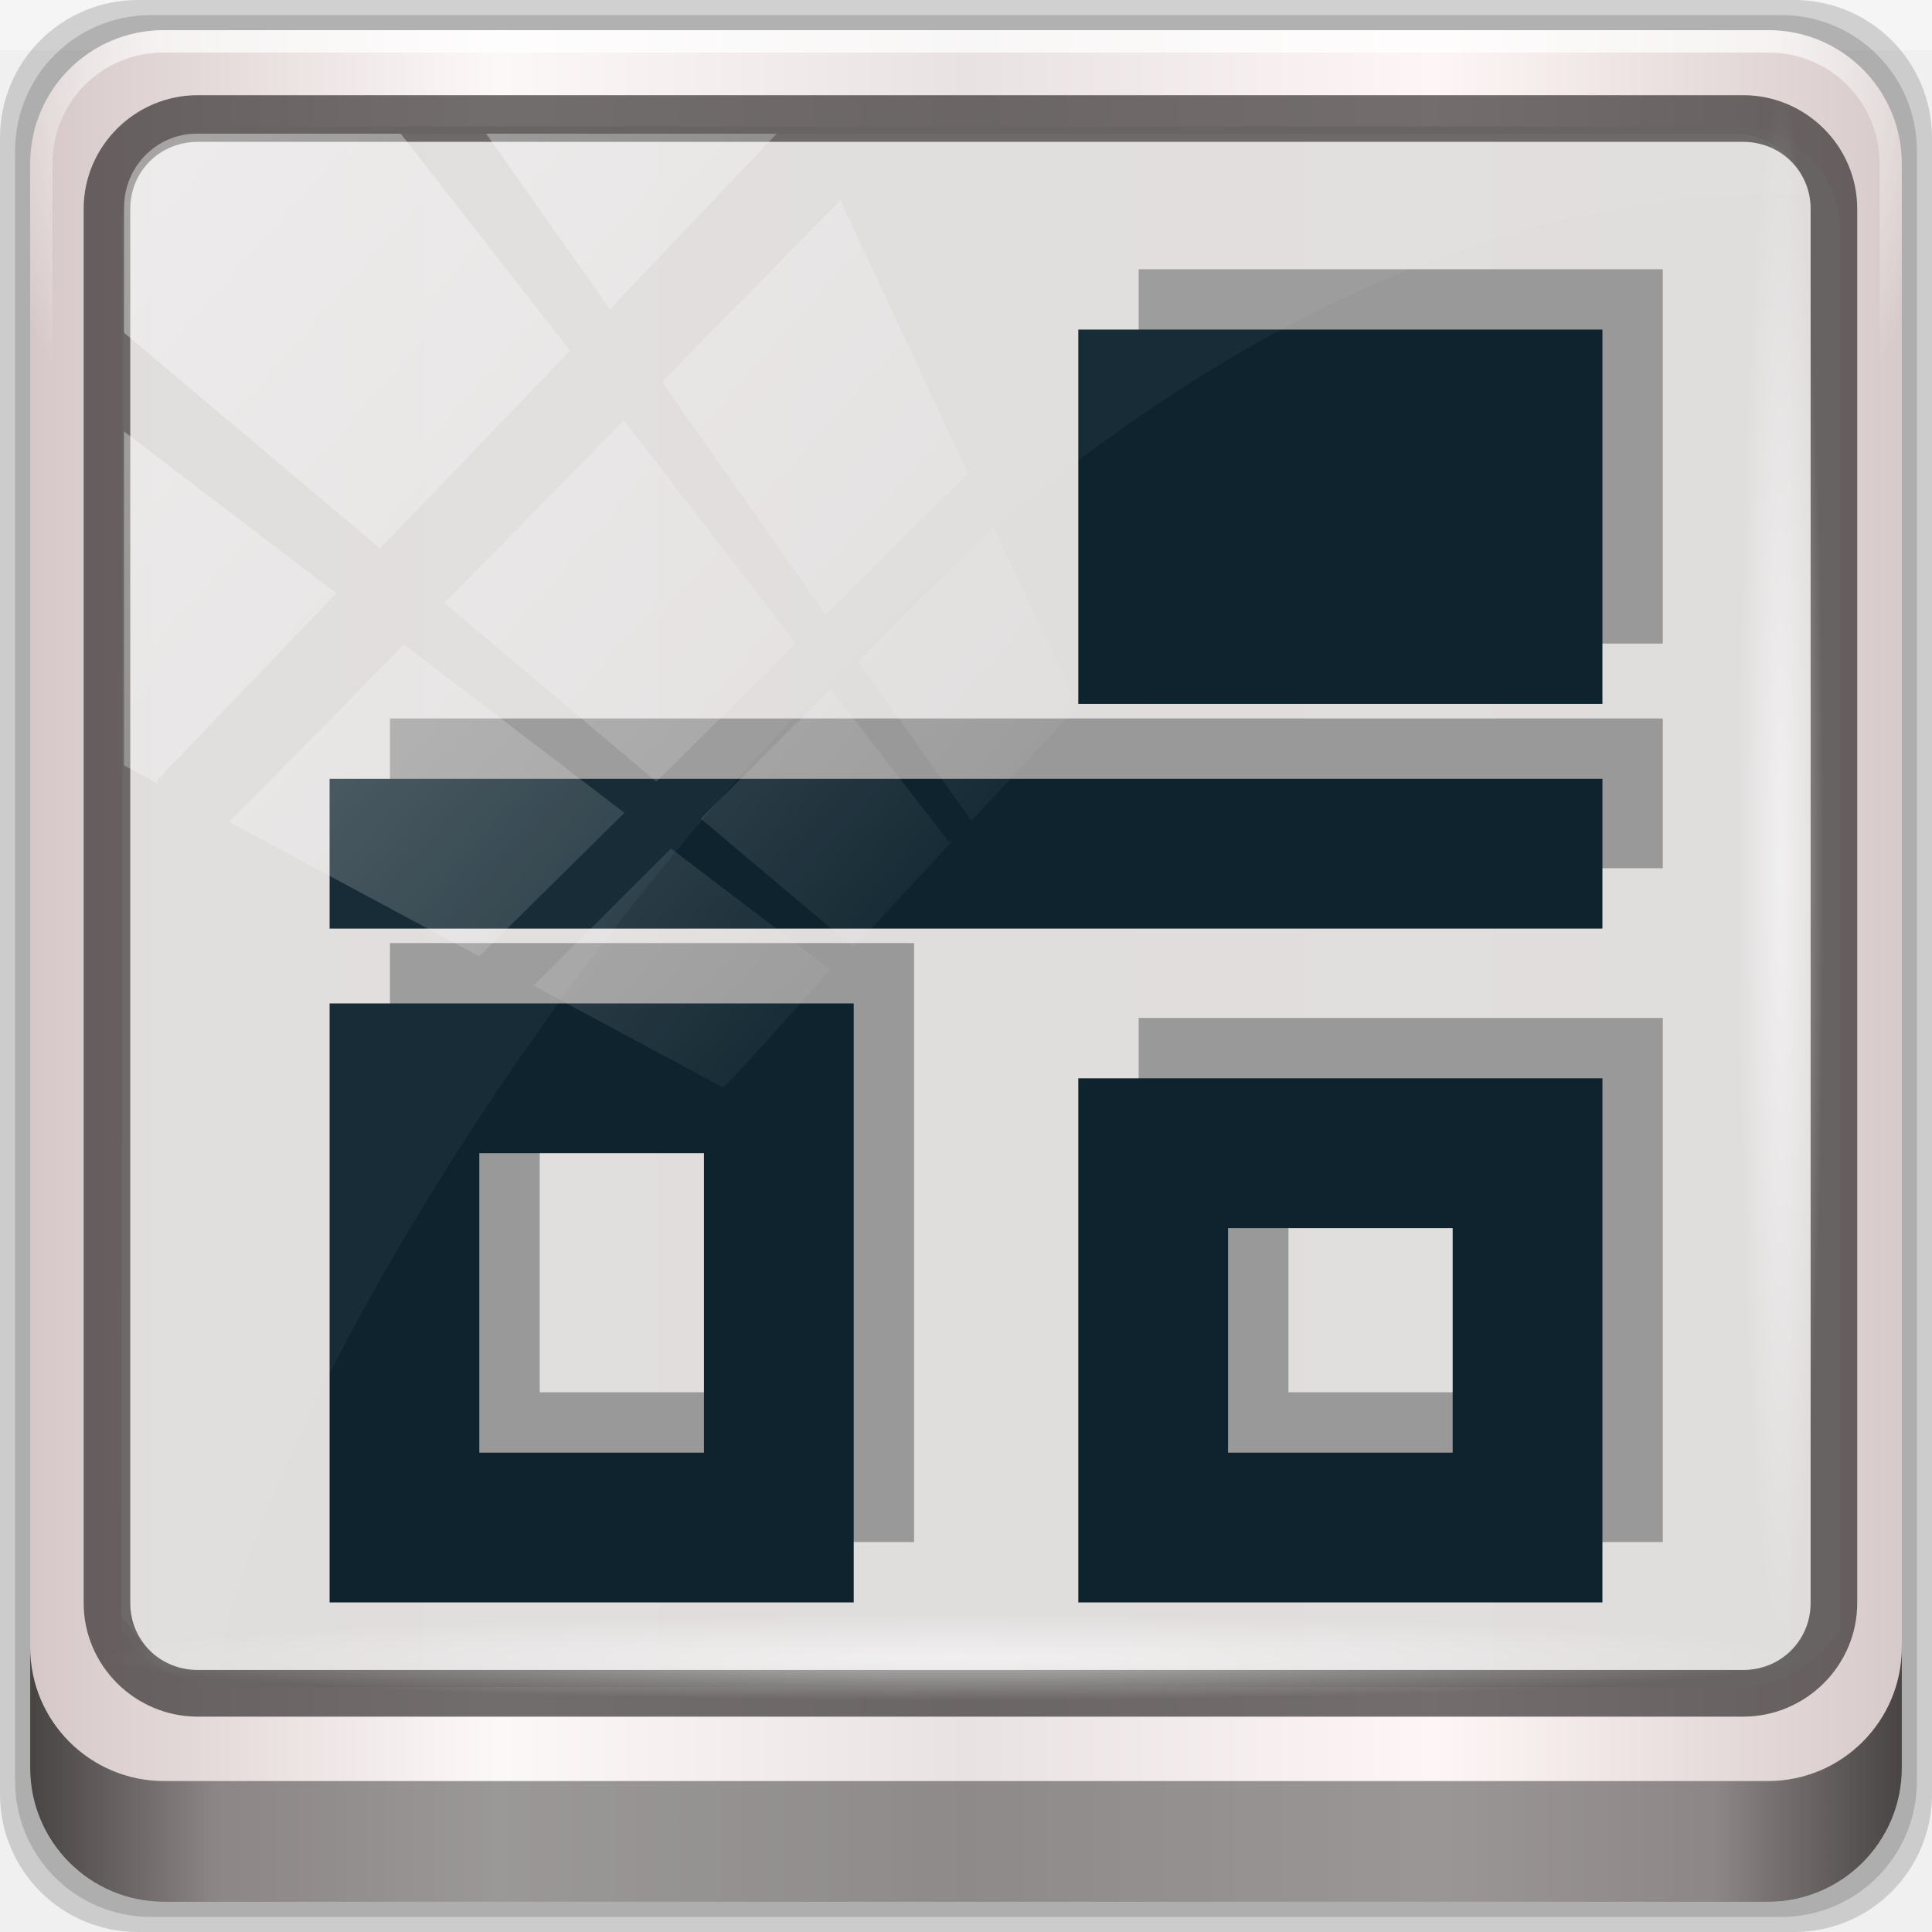
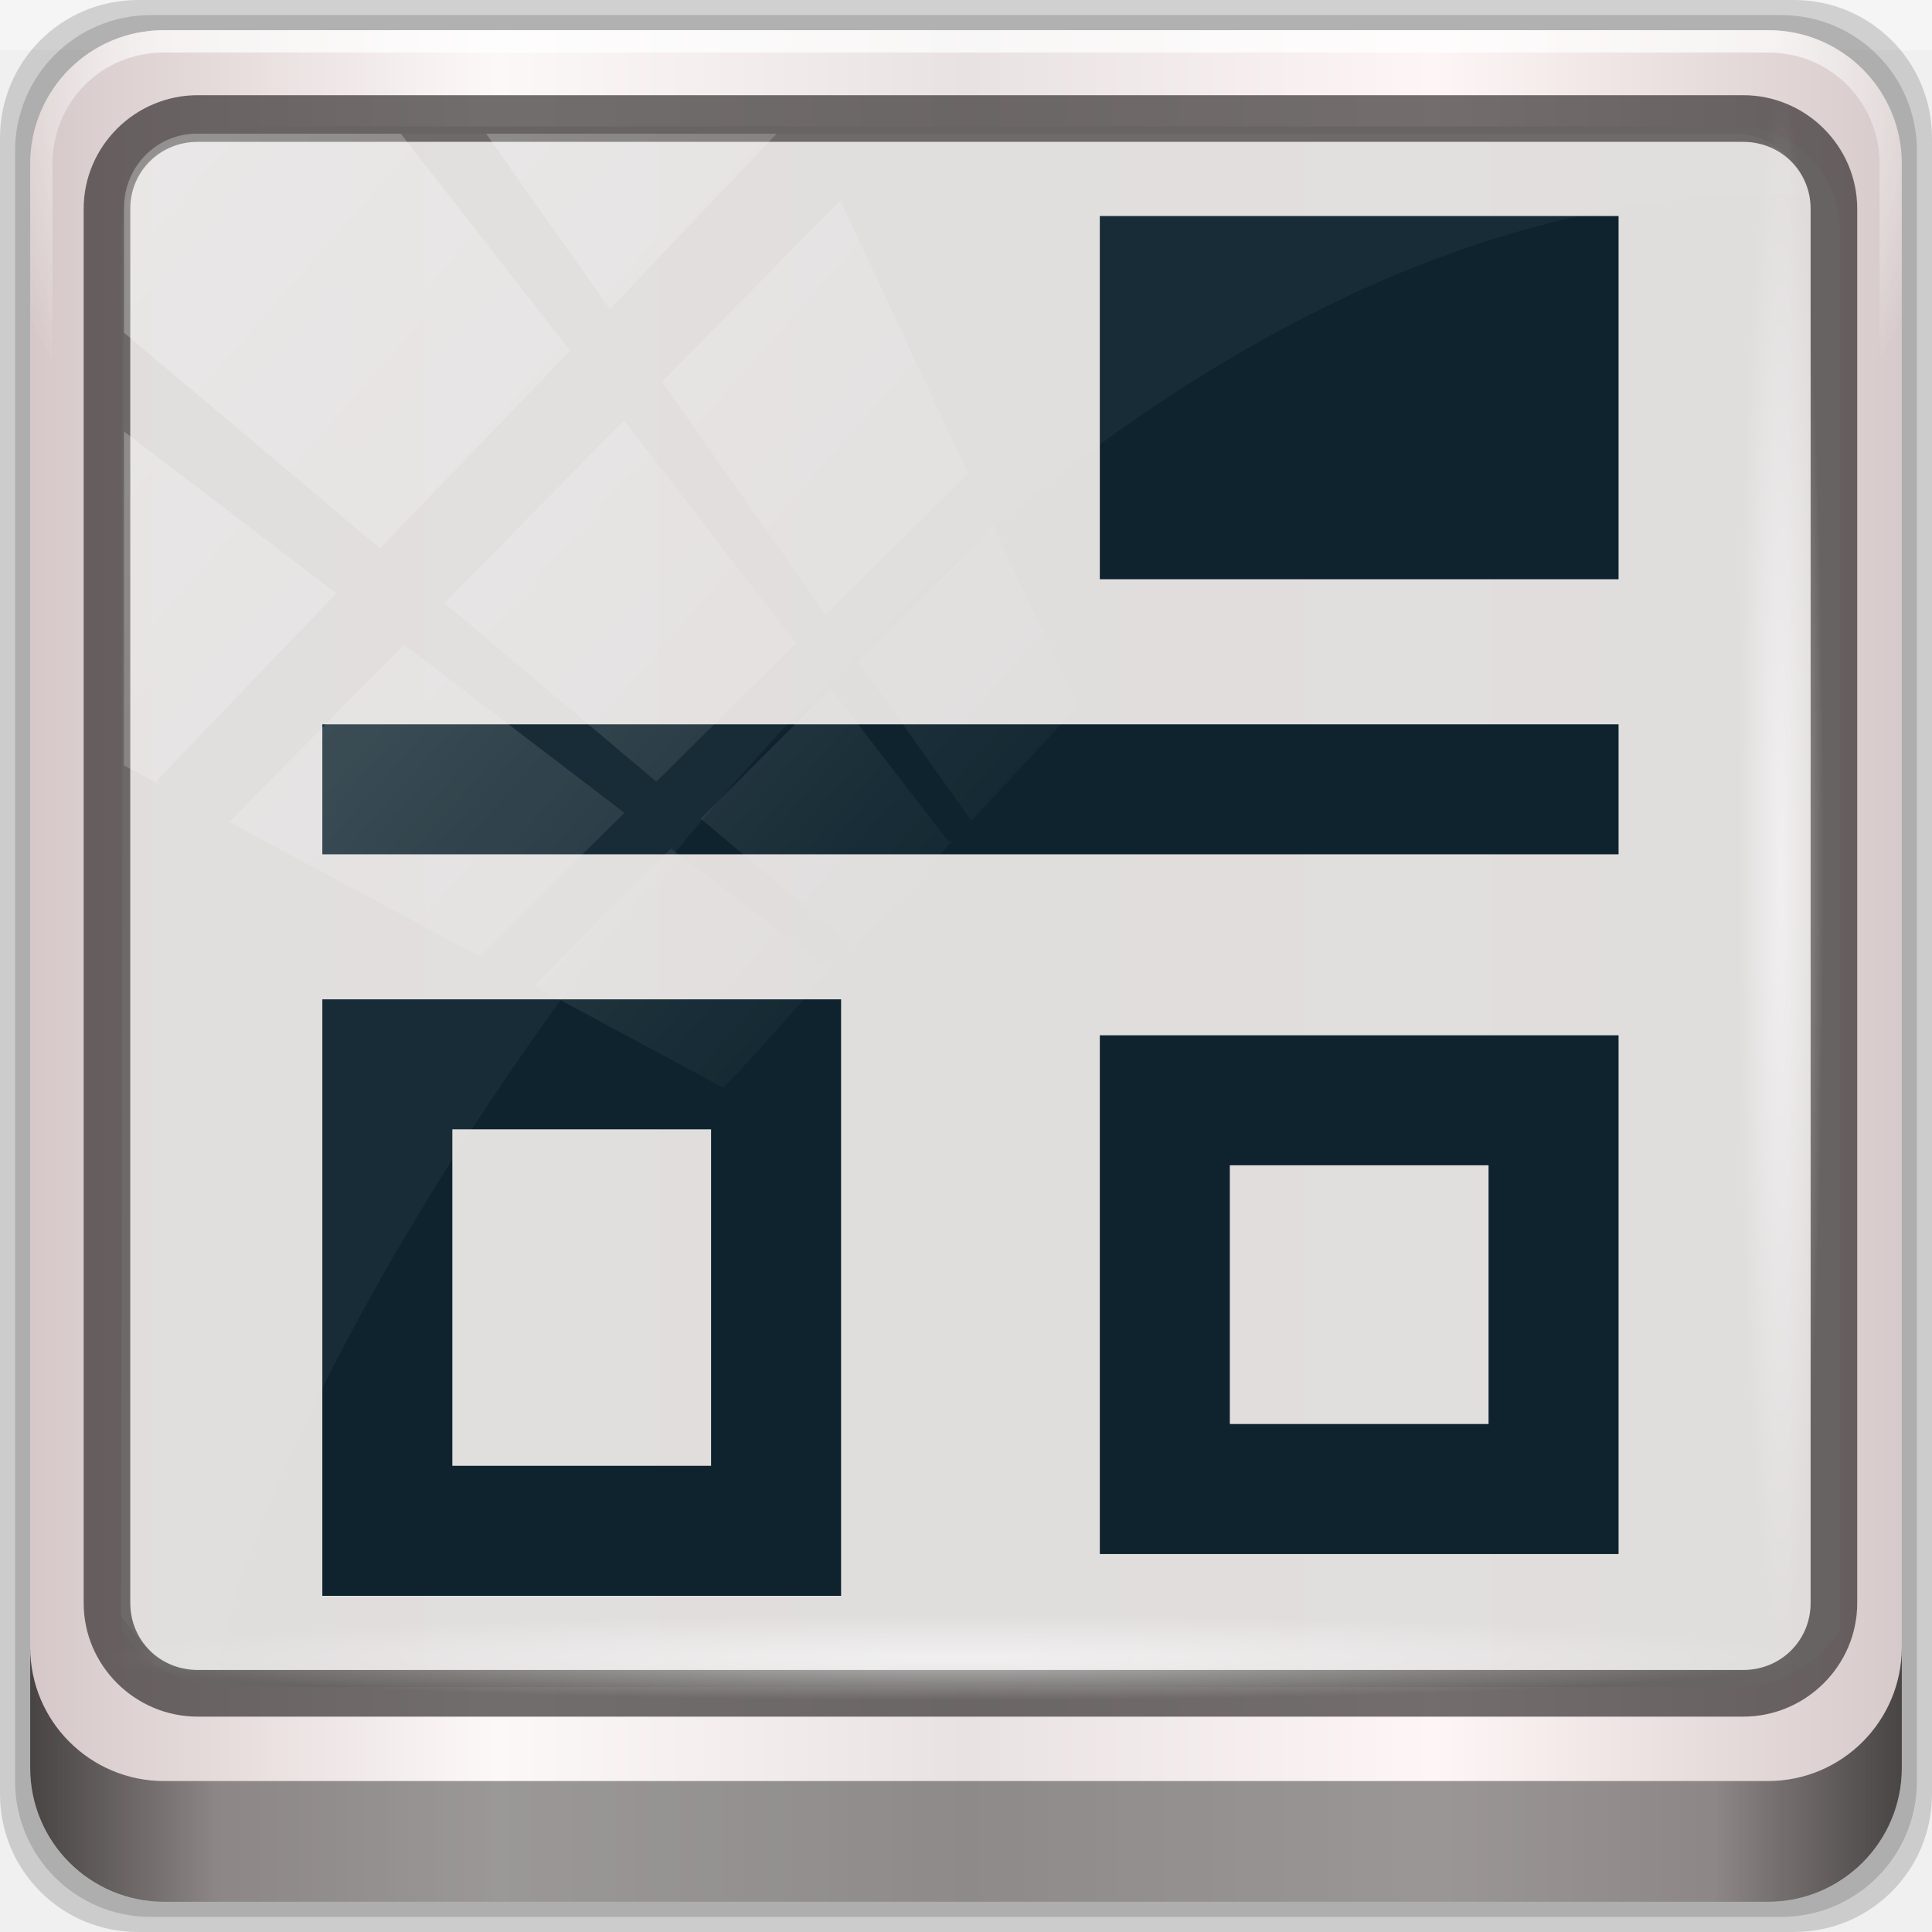
<svg xmlns="http://www.w3.org/2000/svg" xmlns:xlink="http://www.w3.org/1999/xlink" viewBox="0 0 96 96" version="1.1" id="svg6">
  <defs id="defs3051">
    <style type="text/css" id="current-color-scheme">
      .ColorScheme-Text {
        color:#4d4d4d;
      }
      </style>
    <linearGradient y2="47" x2="90" y1="47" x1="6" gradientTransform="matrix(1.141506,0,0,1.141506,7.069338,-16.1436)" gradientUnits="userSpaceOnUse" id="linearGradient7426" xlink:href="#linearGradient6139-0" />
    <linearGradient id="linearGradient6139-0">
      <stop id="stop6141-2" offset="0" style="stop-color:#d6c8c8;stop-opacity:1" />
      <stop style="stop-color:#fdf8f8;stop-opacity:1" offset="0.25" id="stop6151-0" />
      <stop style="stop-color:#e9e2e2;stop-opacity:1" offset="0.5" id="stop6147-1" />
      <stop id="stop6149-4" offset="0.75" style="stop-color:#fef6f6;stop-opacity:1" />
      <stop id="stop6143-4" offset="1" style="stop-color:#d7caca;stop-opacity:1" />
    </linearGradient>
    <radialGradient r="41" fy="6.213" fx="158" cy="6.213" cx="158" gradientTransform="matrix(0,1.729007,-2.17417,0,120.3277,-221.4261)" gradientUnits="userSpaceOnUse" id="radialGradient7428" xlink:href="#linearGradient3888-8-4-8-6" />
    <linearGradient id="linearGradient3888-8-4-8-6">
      <stop style="stop-color:#ffffff;stop-opacity:1;" offset="0" id="stop3890-4-7-9-7" />
      <stop style="stop-color:#ffffff;stop-opacity:0;" offset="1" id="stop3892-5-8-2-7" />
    </linearGradient>
    <radialGradient r="42" fy="-27" fx="48" cy="-27" cx="48" gradientTransform="matrix(-1.143651,0,0,-0.9333549,212.7619,-20.40058)" gradientUnits="userSpaceOnUse" id="radialGradient7430" xlink:href="#linearGradient4091-0-3-0-7" />
    <linearGradient id="linearGradient4091-0-3-0-7">
      <stop style="stop-color:#ffffff;stop-opacity:1;" offset="0" id="stop4093-3-6-4-2" />
      <stop id="stop4099-6-1-8-3" offset="0.8" style="stop-color:#ffffff;stop-opacity:1;" />
      <stop style="stop-color:#ffffff;stop-opacity:0;" offset="1" id="stop4095-1-0-7-9" />
    </linearGradient>
    <clipPath id="clipPath4194-1-2-5">
      <rect width="89.6" height="89.6" rx="6.4" ry="6.4" x="6.4" y="6.4" id="rect4196-1-6-2" style="fill:#ff00ff;fill-opacity:1;fill-rule:nonzero;stroke:none;stroke-width:1.067" />
    </clipPath>
    <linearGradient y2="88.172" x2="94.5" y1="88.172" x1="1.5" gradientTransform="matrix(1.031038,0,0,1.031038,12.37182,-11.98263)" gradientUnits="userSpaceOnUse" id="linearGradient7460" xlink:href="#linearGradient3832-0-6-1-1" />
    <linearGradient id="linearGradient3832-0-6-1-1">
      <stop style="stop-color:#000000;stop-opacity:1;" offset="0" id="stop3834-6-3-7-1" />
      <stop id="stop3872-2-4" offset="0.1" style="stop-color:#000000;stop-opacity:0.588;" />
      <stop style="stop-color:#000000;stop-opacity:0.588;" offset="0.9" id="stop3844-6-2-7-6" />
      <stop style="stop-color:#000000;stop-opacity:1;" offset="1" id="stop3836-5-0-2-9" />
    </linearGradient>
    <radialGradient r="43.199" fy="44.893" fx="13.948" cy="44.893" cx="13.948" gradientTransform="matrix(1.0054,0,0,0.05071751,47.32267,70.6723)" gradientUnits="userSpaceOnUse" id="radialGradient7462" xlink:href="#linearGradient3888-8-4-8-6" />
    <radialGradient r="43.199" fy="44.893" fx="13.948" cy="44.893" cx="13.948" gradientTransform="matrix(0.9158986,0,0,0.05071751,19.70581,-105.8956)" gradientUnits="userSpaceOnUse" id="radialGradient7464" xlink:href="#linearGradient3888-8-4-8-6" />
    <linearGradient y2="14.514" x2="50.528" y1="-28.642" x1="2.771" gradientUnits="userSpaceOnUse" id="linearGradient7466" xlink:href="#linearGradient3888-8-4-8-6" />
    <clipPath clipPathUnits="userSpaceOnUse" id="clipPath4156-4">
      <path style="opacity:0.6;fill:#ffffff;fill-opacity:1;stroke:none" d="m 27.046,-55.695 -14.214,13.321 h 0.061 l 15.653,21.771 10.231,-10.546 C 38.562,-32.302 27.468,-54.819 27.046,-55.695 Z M 9.647,-39.383 -5.241,-25.321 15.988,-7.806 26.372,-18.383 Z m 31.491,12.951 -9.741,9.714 8.945,12.458 7.781,-7.555 z m -49.84,4.379 -13.754,12.982 26.283,13.846 0.061,-0.062 -0.123,-0.062 L 13.599,-5.401 -8.702,-22.053 Z m 38.015,7.401 -9.803,9.775 11.579,9.559 7.628,-7.401 -8.669,-11.009 z m 20.187,5.674 -7.383,7.216 6.188,8.542 5.82,-6.137 z m -32.195,6.322 -9.557,9.498 13.662,7.185 7.934,-7.678 z m 23.312,2.374 -7.107,6.938 8.363,6.907 5.361,-5.674 -0.061,-0.092 -0.092,0.123 -6.464,-8.203 z m -8.73,8.542 -7.505,7.339 10.354,5.458 c 1.397,-1.321 5.675,-6.123 5.851,-6.322 z" id="path4158-0" />
    </clipPath>
    <linearGradient x1="7.941" y1="5.099" x2="7.941" y2="19.219" id="linearGradient4057" xlink:href="#linearGradient4281-6-89" gradientUnits="userSpaceOnUse" gradientTransform="matrix(3.53009,0,0,2.54951,16,18)" />
    <linearGradient id="linearGradient4281-6-89">
      <stop id="stop4283-9-4" style="stop-color:#1e1e1e;stop-opacity:1" offset="0" />
      <stop id="stop4285-8-1" style="stop-color:#505050;stop-opacity:1" offset="1" />
    </linearGradient>
    <linearGradient x1="38" y1="28" x2="38" y2="68" id="linearGradient3156-2" xlink:href="#linearGradient4281-6-89" gradientUnits="userSpaceOnUse" gradientTransform="translate(-100)" />
    <linearGradient x1="45.448" y1="92.54" x2="45.448" y2="7.017" id="ButtonShadow-4" gradientUnits="userSpaceOnUse" gradientTransform="scale(1.005865,0.994169)">
      <stop id="stop3750-15" style="stop-color:#000000;stop-opacity:1" offset="0" />
      <stop id="stop3752-24" style="stop-color:#000000;stop-opacity:0.588" offset="1" />
    </linearGradient>
    <filter style="color-interpolation-filters:sRGB" id="filter3174-80">
      <feGaussianBlur id="feGaussianBlur3176-2" stdDeviation="1.71" />
    </filter>
    <linearGradient x1="48" y1="20.221" x2="48" y2="138.661" id="linearGradient3613-5" xlink:href="#linearGradient3888-8-4-8-6" gradientUnits="userSpaceOnUse" />
    <clipPath id="clipPath3613-61">
      <rect width="84" height="84" rx="6" ry="6" x="6" y="6" id="rect3615-83" style="fill:#ffffff;fill-opacity:1;fill-rule:nonzero;stroke:none" />
    </clipPath>
    <filter style="color-interpolation-filters:sRGB" x="-0.192" y="-0.192" width="1.384" height="1.384" id="filter3794-5">
      <feGaussianBlur id="feGaussianBlur3796-1" stdDeviation="5.28" />
    </filter>
    <filter style="color-interpolation-filters:sRGB" id="filter3174">
      <feGaussianBlur id="feGaussianBlur3176" stdDeviation="1.71" />
    </filter>
    <clipPath id="clipPath3613">
      <rect width="84" height="84" rx="6" ry="6" x="6" y="6" id="rect3615" style="fill:#ffffff;fill-opacity:1;fill-rule:nonzero;stroke:none" />
    </clipPath>
    <filter style="color-interpolation-filters:sRGB" x="-0.192" y="-0.192" width="1.384" height="1.384" id="filter3794">
      <feGaussianBlur id="feGaussianBlur3796" stdDeviation="5.28" />
    </filter>
    <linearGradient x1="38" y1="36" x2="38" y2="68" id="linearGradient3935" xlink:href="#linearGradient4281-6-89" gradientUnits="userSpaceOnUse" gradientTransform="translate(4,-4)" />
    <filter style="color-interpolation-filters:sRGB" id="filter3174-30">
      <feGaussianBlur id="feGaussianBlur3176-29" stdDeviation="1.71" />
    </filter>
    <clipPath id="clipPath3613-60">
      <rect width="84" height="84" rx="6" ry="6" x="6" y="6" id="rect3615-0" style="fill:#ffffff;fill-opacity:1;fill-rule:nonzero;stroke:none" />
    </clipPath>
    <filter style="color-interpolation-filters:sRGB" x="-0.192" y="-0.192" width="1.384" height="1.384" id="filter3794-8">
      <feGaussianBlur id="feGaussianBlur3796-53" stdDeviation="5.28" />
    </filter>
    <linearGradient x1="4" y1="11" x2="18" y2="11" id="linearGradient3037" xlink:href="#SpecificGradient" gradientUnits="userSpaceOnUse" />
    <linearGradient x1="10.762" y1="4" x2="10.762" y2="18.011" id="SpecificGradient" gradientUnits="userSpaceOnUse">
      <stop id="stop3292" style="stop-color:#a50000;stop-opacity:1" offset="0" />
      <stop id="stop3294" style="stop-color:#e73800;stop-opacity:1" offset="1" />
    </linearGradient>
    <filter style="color-interpolation-filters:sRGB" id="filter3174-6">
      <feGaussianBlur id="feGaussianBlur3176-69" stdDeviation="1.71" />
    </filter>
    <clipPath id="clipPath3613-9">
      <rect width="84" height="84" rx="6" ry="6" x="6" y="6" id="rect3615-9" style="fill:#ffffff;fill-opacity:1;fill-rule:nonzero;stroke:none" />
    </clipPath>
    <filter style="color-interpolation-filters:sRGB" x="-0.192" y="-0.192" width="1.384" height="1.384" id="filter3794-74">
      <feGaussianBlur id="feGaussianBlur3796-54" stdDeviation="5.28" />
    </filter>
    <linearGradient x1="9.397" y1="5.547" x2="9.397" y2="19.983" id="linearGradient3960" xlink:href="#linearGradient4281-6-89" gradientUnits="userSpaceOnUse" gradientTransform="matrix(3.328201,0,0,2.704163,-227.2027,-331.6322)" />
    <filter style="color-interpolation-filters:sRGB" id="filter3174-5">
      <feGaussianBlur id="feGaussianBlur3176-27" stdDeviation="1.71" />
    </filter>
    <clipPath id="clipPath3613-2">
      <rect width="84" height="84" rx="6" ry="6" x="6" y="6" id="rect3615-16" style="fill:#ffffff;fill-opacity:1;fill-rule:nonzero;stroke:none" />
    </clipPath>
    <filter style="color-interpolation-filters:sRGB" x="-0.192" y="-0.192" width="1.384" height="1.384" id="filter3794-72">
      <feGaussianBlur id="feGaussianBlur3796-6" stdDeviation="5.28" />
    </filter>
    <linearGradient x1="24.508" y1="35.528" x2="55.492" y2="35.528" id="linearGradient4134" xlink:href="#linearGradient4281-6-89" gradientUnits="userSpaceOnUse" gradientTransform="matrix(0,0.9145735,0.8307819,0,36.61531,14.94161)" />
    <radialGradient r="41" fy="6.213" fx="158" cy="6.213" cx="158" gradientTransform="matrix(0,1.729007,-2.17417,0,85.81428,-225.4825)" gradientUnits="userSpaceOnUse" id="radialGradient1096" xlink:href="#linearGradient3888-8-4-8-6" />
    <radialGradient xlink:href="#linearGradient4091-0-3-0-7" id="radialGradient1075" gradientUnits="userSpaceOnUse" gradientTransform="matrix(-1.143651,0,0,-0.9333549,212.7619,-20.40058)" cx="48" cy="-27" fx="48" fy="-27" r="42" />
  </defs>
  <g transform="translate(1.5099815e-8,27.73333)" id="layer1">
    <g id="g7008" transform="translate(-8.580222,-18.49007)">
      <g id="g1023">
        <g transform="translate(-2.081423,7.339514)" id="g1058">
          <g transform="matrix(0.9698962,0,0,0.9698962,1.86227,-4.960875)" id="g1073">
            <g transform="translate(-3.299327)" id="g1088">
              <rect y="-11.983" x="12.372" height="2.578" width="98.98" id="rect3880" style="opacity:0.312;fill:#ffffff;fill-opacity:1;stroke:none;stroke-width:1.031" />
              <path id="path3288" d="M 104.281,-11.983 H 19.442 c -3.917,0 -7.07,3.153 -7.07,7.07 V 79.927 c 0,3.917 3.153,7.07 7.07,7.07 H 104.281 c 3.917,0 7.07,-3.153 7.07,-7.07 V -4.913 c 0,-3.917 -3.153,-7.07 -7.07,-7.07 z" style="display:inline;opacity:0.15;fill:#000000;fill-opacity:1;fill-rule:nonzero;stroke:none;stroke-width:1.031" />
              <path style="display:inline;opacity:0.15;fill:#000000;fill-opacity:1;fill-rule:nonzero;stroke:none;stroke-width:1.031" d="M 103.619,-11.209 H 20.105 c -3.856,0 -6.96,3.104 -6.96,6.96 V 79.264 c 0,3.856 3.104,6.96 6.96,6.96 h 83.514 c 3.856,0 6.96,-3.104 6.96,-6.96 V -4.25 c 0,-3.856 -3.104,-6.96 -6.96,-6.96 z" id="path4085" />
              <path id="rect4251-1" d="M 102.956,-10.436 H 20.767 c -3.794,0 -6.849,3.055 -6.849,6.849 V 78.601 c 0,3.794 3.055,6.849 6.849,6.849 h 82.188 c 3.794,0 6.849,-3.055 6.849,-6.849 V -3.587 c 0,-3.794 -3.055,-6.849 -6.849,-6.849 z" style="display:inline;fill:url(#linearGradient7426);fill-opacity:1;fill-rule:nonzero;stroke:none;stroke-width:1.031" />
              <path id="path1100" d="m 23.969,-5.505 c -2.993,0 -5.368,2.39 -5.368,5.4 v 22.377 7.56 41.682 c 1.15,1.759 3.11,2.936 5.368,2.936 h 4.295 68.714 4.295 c 2.258,0 4.219,-1.177 5.368,-2.936 V 29.832 22.271 -0.105 c 0,-3.01 -2.376,-5.4 -5.368,-5.4 z" style="display:inline;opacity:0.963;fill:#e0dddd;fill-opacity:1;fill-rule:nonzero;stroke:none;stroke-width:1.077" />
-               <g id="g1380" transform="rotate(-90,63.40821,35.96065)">
-                 <path style="color:#4d4d4d;fill:#999999;fill-opacity:1;stroke:#999999;stroke-width:3.836" d="m 34.268,6.821 v 19.179 3.836 h 23.015 3.836 V 6.821 H 38.104 Z m 34.522,0 V 68.194 h 3.836 V 6.821 Z M 38.104,10.657 H 57.283 V 26 H 38.104 Z m -3.836,34.522 v 3.836 15.343 3.836 h 3.836 15.343 3.836 V 64.358 45.179 Z m 46.03,0 v 19.179 3.836 h 11.507 3.836 V 45.179 H 84.134 Z M 38.104,49.015 H 53.447 V 64.358 H 38.104 Z" class="ColorScheme-Text" id="path1093" />
-                 <path id="path4" class="ColorScheme-Text" d="m 31.175,3.728 v 19.179 3.836 h 23.015 3.836 V 3.728 H 35.011 Z m 34.522,0 V 65.101 h 3.836 V 3.728 Z M 35.011,7.563 H 54.19 V 22.907 H 35.011 Z M 31.175,42.086 v 3.836 15.343 3.836 h 3.836 15.343 3.836 V 61.265 42.086 Z m 46.03,0 v 19.179 3.836 H 88.712 92.548 V 42.086 H 81.041 Z M 35.011,45.922 H 50.354 V 61.265 H 35.011 Z" style="color:#4d4d4d;fill:#0e232e;fill-opacity:1;stroke:#0e232e;stroke-width:3.836" />
+               <g id="g1380" transform="matrix(0,-1.03842,1.03842,0,23.15673,98.904)" style="fill:#0e232e;stroke:#0e232e">
+                 <path id="path4" class="ColorScheme-Text" d="m 29.341,6.806 v 19.179 3.836 h 23.015 3.836 V 6.806 H 33.177 Z m 36.584,0 v 61.373 h 3.836 V 6.806 Z M 33.177,10.642 H 52.356 V 25.985 H 33.177 Z m -1.774,34.522 v 3.836 15.343 3.836 h 3.836 15.343 3.836 V 64.343 45.164 Z m 48.092,0 v 19.179 3.836 h 11.507 3.836 V 45.164 H 83.331 Z M 35.239,49 H 50.582 V 64.343 H 35.239 Z" style="color:#4d4d4d;fill:#0e232e;fill-opacity:1;stroke:#0e232e;stroke-width:2.578;stroke-miterlimit:4;stroke-dasharray:none" />
              </g>
              <g transform="matrix(1.070162,0,0,1.070162,-107.0813,-15.57285)" id="g3272">
                <path style="display:inline;opacity:0.45;fill:url(#radialGradient1075);fill-opacity:1;fill-rule:nonzero;stroke:none;stroke-width:1.067" d="m 119.467,4.8 c -3.546,0 -6.4,2.854 -6.4,6.4 v 16 h 1.067 v -16 c 0,-2.973 2.36,-5.333 5.333,-5.333 h 76.8 c 2.973,0 5.333,2.36 5.333,5.333 v 16 h 1.067 v -16 c 0,-3.546 -2.854,-6.4 -6.4,-6.4 z" id="path4236-5" />
              </g>
              <path style="color:#000000;font-style:normal;font-variant:normal;font-weight:normal;font-stretch:normal;font-size:medium;line-height:normal;font-family:Sans;-inkscape-font-specification:Sans;text-indent:0;text-align:start;text-decoration:none;text-decoration-line:none;letter-spacing:normal;word-spacing:normal;text-transform:none;writing-mode:lr-tb;direction:ltr;baseline-shift:baseline;text-anchor:start;display:inline;overflow:visible;visibility:visible;fill:#241f1f;fill-opacity:0.633;stroke:none;stroke-width:2.449;marker:none;enable-background:accumulate" d="m 22.502,-7.106 c -3.213,0 -5.844,2.618 -5.844,5.821 V 70.143 c 0,3.203 2.631,5.821 5.844,5.821 h 79.175 c 3.213,0 5.844,-2.618 5.844,-5.821 V -1.285 c 0,-3.203 -2.631,-5.821 -5.844,-5.821 z m 0,2.391 h 79.175 c 1.947,0 3.456,1.526 3.456,3.43 V 70.143 c 0,1.904 -1.509,3.43 -3.456,3.43 H 22.502 c -1.947,0 -3.456,-1.526 -3.456,-3.43 V -1.285 c 0,-1.904 1.509,-3.43 3.456,-3.43 z" id="path4989" />
              <path id="path4118" d="m 13.918,72.401 v 6.186 c 0,3.794 3.068,6.863 6.863,6.863 h 82.161 c 3.794,0 6.863,-3.068 6.863,-6.863 v -6.186 c 0,3.794 -3.068,6.863 -6.863,6.863 H 20.781 c -3.794,0 -6.863,-3.068 -6.863,-6.863 z" style="display:inline;opacity:0.658;fill:url(#linearGradient7460);fill-opacity:1;fill-rule:nonzero;stroke:none;stroke-width:1.031" />
              <rect ry="4.382" rx="0" y="70.758" x="17.914" height="4.382" width="86.865" id="rect4131" style="opacity:0.55;fill:url(#radialGradient7462);fill-opacity:1;stroke:none;stroke-width:1.031" />
              <rect transform="rotate(90)" style="opacity:0.55;fill:url(#radialGradient7464);fill-opacity:1;stroke:none;stroke-width:1.031" id="rect4141" width="79.132" height="4.382" x="-7.085" y="-105.81" rx="0" ry="4.382" />
              <path id="rect4190" d="m 22.448,-5.133 c -2.055,0 -3.716,1.701 -3.721,3.799 L 18.574,70.799 c 1.973,2.599 1.717,2.486 5.002,2.762 1.86,-15.322 37.632,-75.613 79.821,-75.613 0.503,0 0.993,0.02 1.494,0.03 -0.312,-1.771 -1.805,-3.111 -3.633,-3.111 z" style="opacity:0.04;fill:#ffffff;fill-opacity:1;stroke:none;stroke-width:1.031" />
-               <rect clip-path="url(#clipPath4156-4)" ry="3.957" rx="3.957" y="-30" x="2" height="92" width="92" id="rect4146" style="opacity:0.402;fill:url(#linearGradient7466);fill-opacity:1;stroke:none" transform="matrix(0.9375278,0,0,0.9571924,16.85179,23.58285)" />
+               <rect clip-path="url(#clipPath4156-4)" ry="3.957" rx="3.957" y="-30" x="2" height="92" width="92" id="rect4146" style="opacity:0.27;fill:url(#linearGradient7466);fill-opacity:1;stroke:none" transform="matrix(0.9375278,0,0,0.9571924,16.85179,23.58285)" />
              <g id="g1094" transform="matrix(1.070162,0,0,1.070162,-107.0813,-15.57285)">
                <path id="path1092" d="m 119.467,4.8 c -3.546,0 -6.4,2.854 -6.4,6.4 v 16 h 1.067 v -16 c 0,-2.973 2.36,-5.333 5.333,-5.333 h 76.8 c 2.973,0 5.333,2.36 5.333,5.333 v 16 h 1.067 v -16 c 0,-3.546 -2.854,-6.4 -6.4,-6.4 z" style="display:inline;opacity:0.45;fill:url(#radialGradient7430);fill-opacity:1;fill-rule:nonzero;stroke:none;stroke-width:1.067" />
              </g>
              <g id="g1104" transform="matrix(1.070162,0,0,1.070162,-211.1639,29.13618)" />
            </g>
          </g>
        </g>
      </g>
    </g>
  </g>
</svg>
